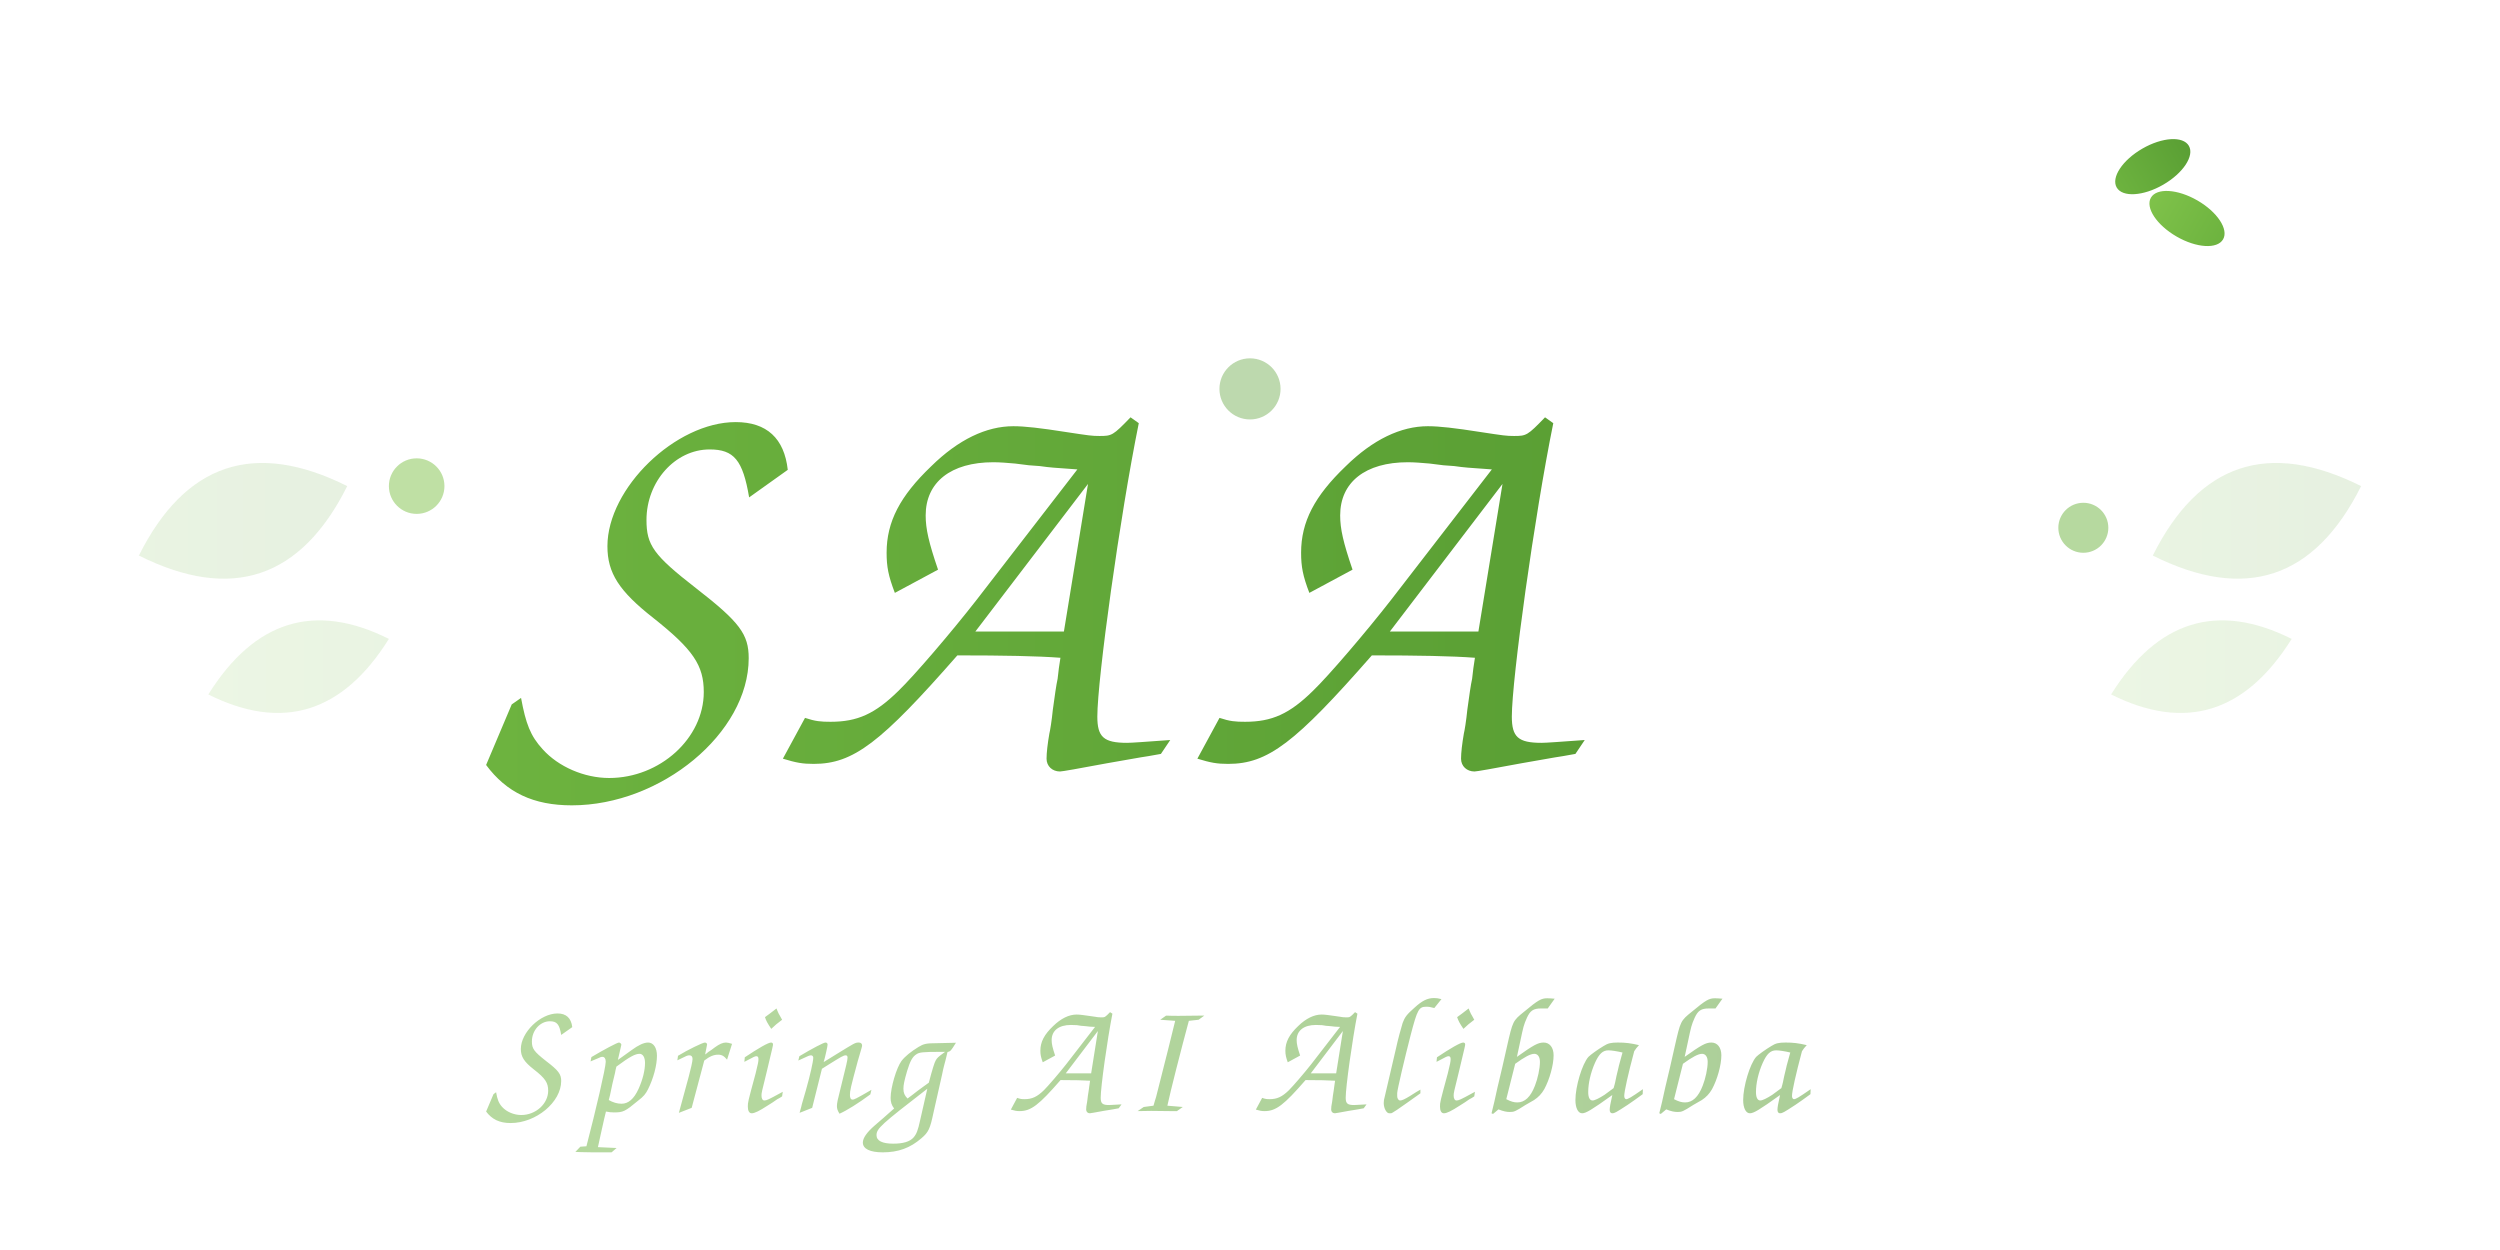
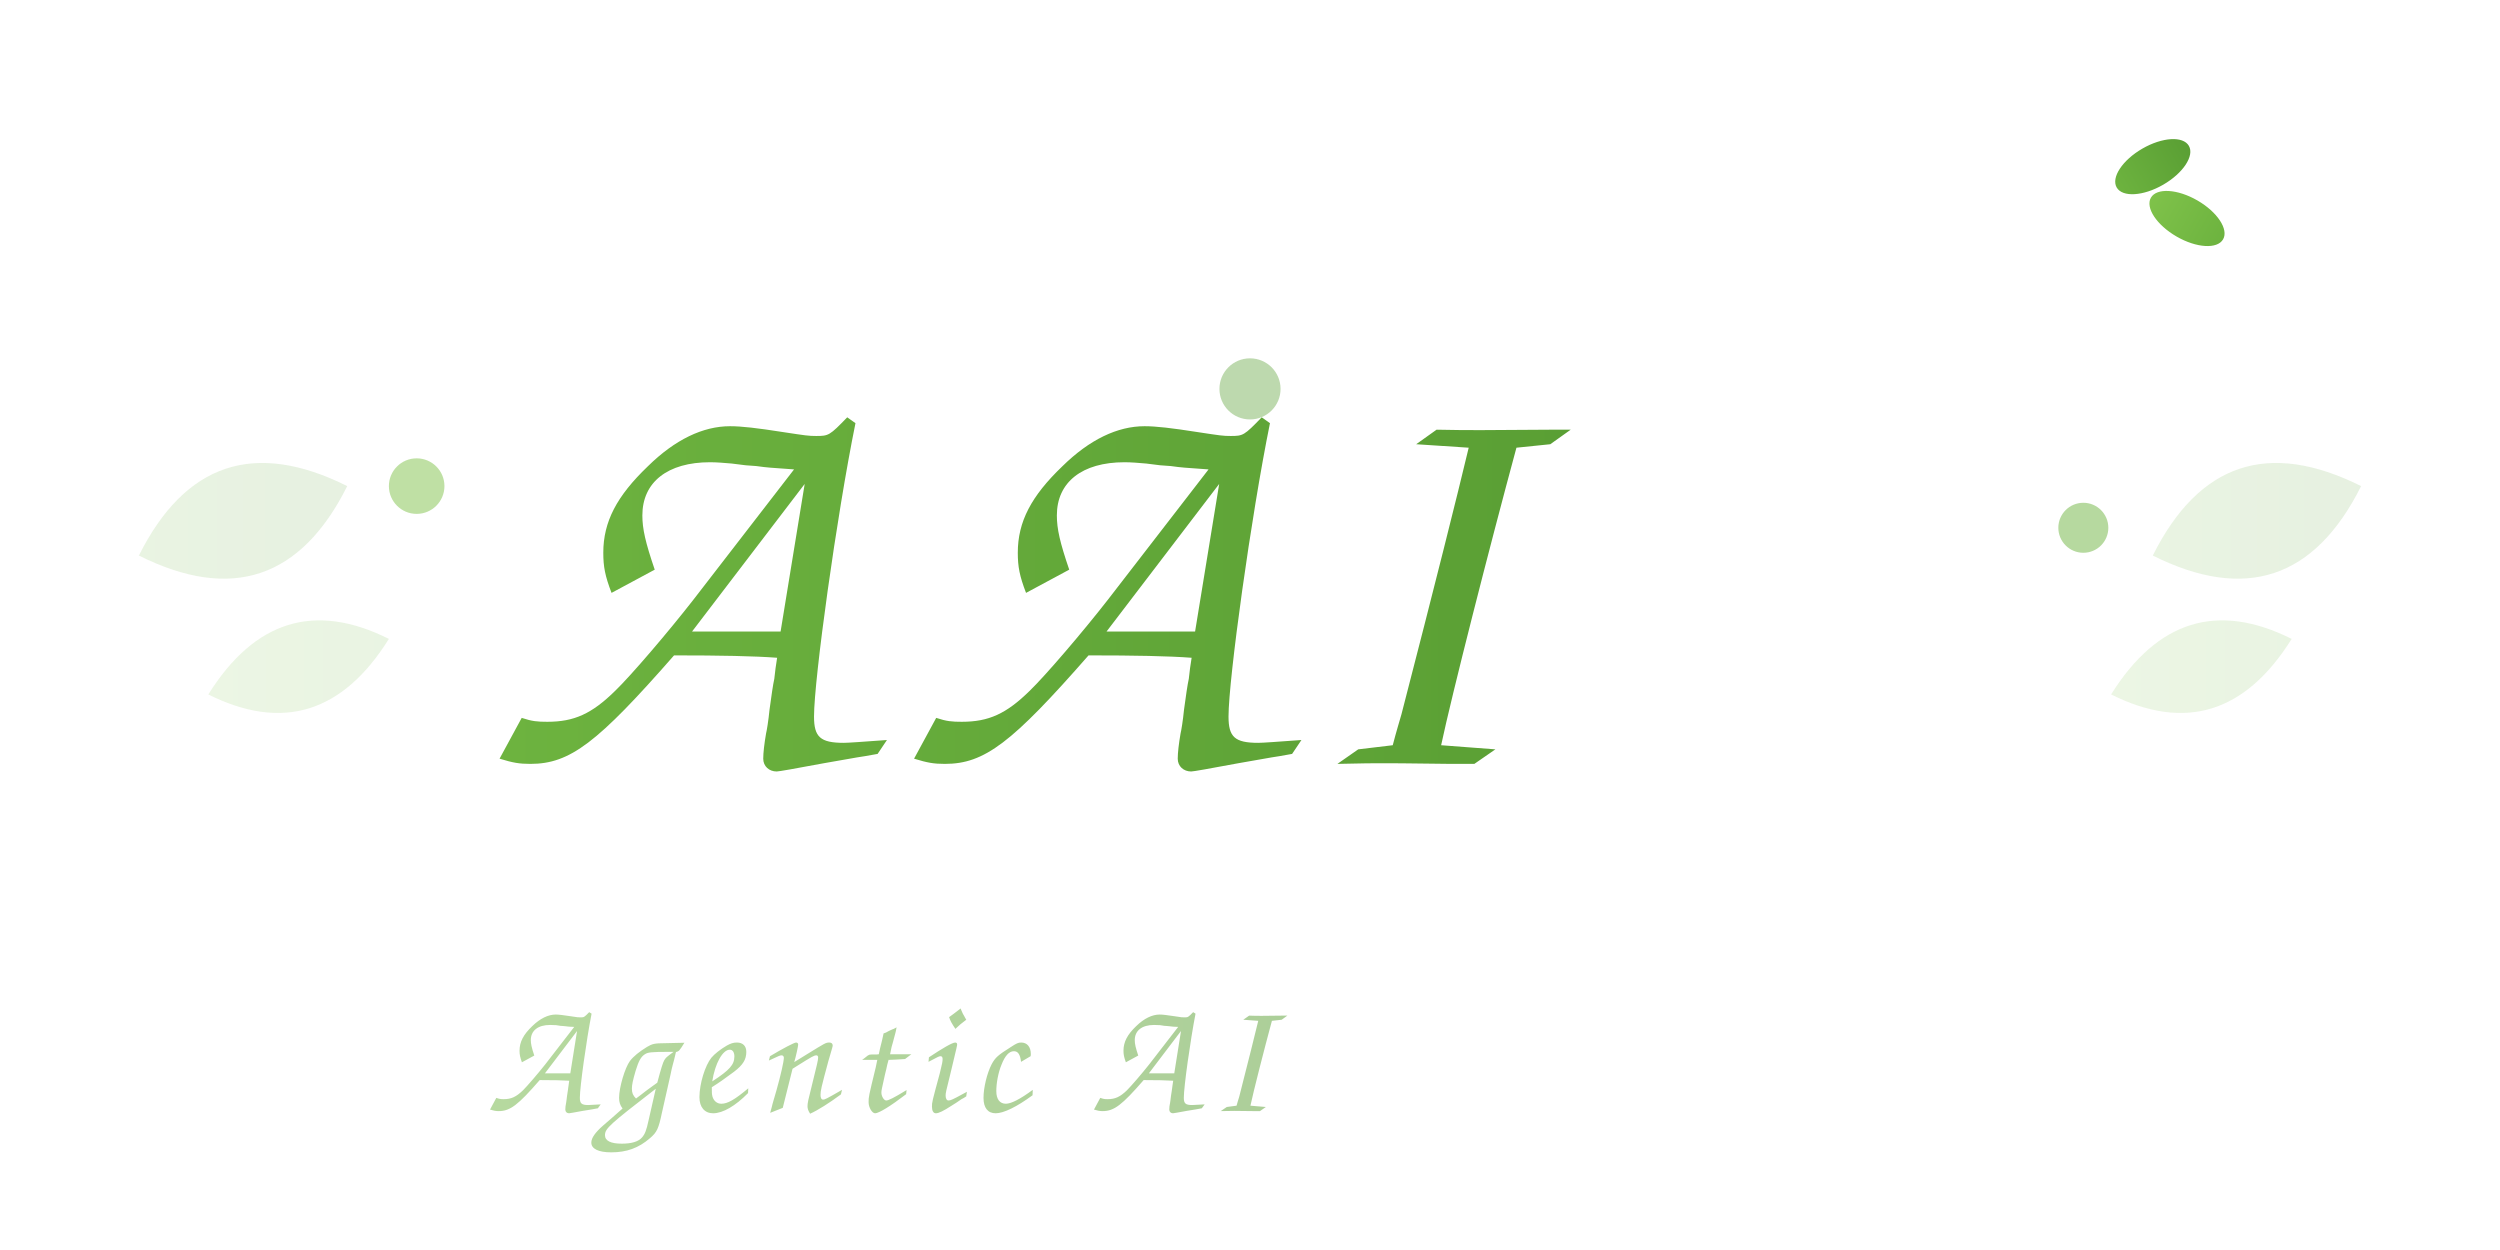
<svg xmlns="http://www.w3.org/2000/svg" width="180" height="90" viewBox="0 0 180 90" fill="none">
  <defs>
    <linearGradient id="mainGreen" x1="0%" y1="0%" x2="100%" y2="0%">
      <stop offset="0%" style="stop-color:#6db33f;stop-opacity:1" />
      <stop offset="100%" style="stop-color:#5a9f34;stop-opacity:1" />
    </linearGradient>
    <linearGradient id="accentGreen" x1="0%" y1="0%" x2="100%" y2="0%">
      <stop offset="0%" style="stop-color:#7fc24a;stop-opacity:1" />
      <stop offset="100%" style="stop-color:#6db33f;stop-opacity:1" />
    </linearGradient>
    <linearGradient id="javaRed" x1="0%" y1="0%" x2="100%" y2="0%">
      <stop offset="0%" style="stop-color:#e76f00;stop-opacity:1" />
      <stop offset="100%" style="stop-color:#d55000;stop-opacity:1" />
    </linearGradient>
  </defs>
  <g opacity="0.15">
    <path d="M 10 40 Q 15 30, 25 35 Q 20 45, 10 40 Z" fill="url(#mainGreen)" />
    <path d="M 15 50 Q 20 42, 28 46 Q 23 54, 15 50 Z" fill="url(#accentGreen)" />
    <path d="M 155 40 Q 160 30, 170 35 Q 165 45, 155 40 Z" fill="url(#mainGreen)" />
    <path d="M 152 50 Q 157 42, 165 46 Q 160 54, 152 50 Z" fill="url(#accentGreen)" />
  </g>
  <g id="saa-text">
    <text x="35" y="55" font-family="'Brush Script MT', 'Lucida Handwriting', cursive" font-size="42" font-weight="normal" fill="url(#mainGreen)" font-style="italic" letter-spacing="2">
-       SAA
+       AAI
    </text>
  </g>
  <g transform="translate(155, 12)">
    <ellipse cx="0" cy="0" rx="3" ry="1.5" fill="url(#mainGreen)" transform="rotate(-30)" />
    <ellipse cx="4" cy="2" rx="3" ry="1.5" fill="url(#accentGreen)" transform="rotate(30)" />
  </g>
  <g id="bottom-text" opacity="0.5">
    <text x="35" y="80" font-family="'Brush Script MT', 'Lucida Handwriting', cursive" font-size="12" font-weight="normal" fill="url(#mainGreen)" font-style="italic" letter-spacing="1">
-       Spring AI Alibaba
+       Agentic AI
    </text>
  </g>
  <circle cx="30" cy="35" r="2" fill="#7fc24a" opacity="0.5" />
  <circle cx="150" cy="38" r="1.8" fill="#6db33f" opacity="0.5" />
  <circle cx="90" cy="28" r="2.2" fill="#5a9f34" opacity="0.4" />
</svg>
